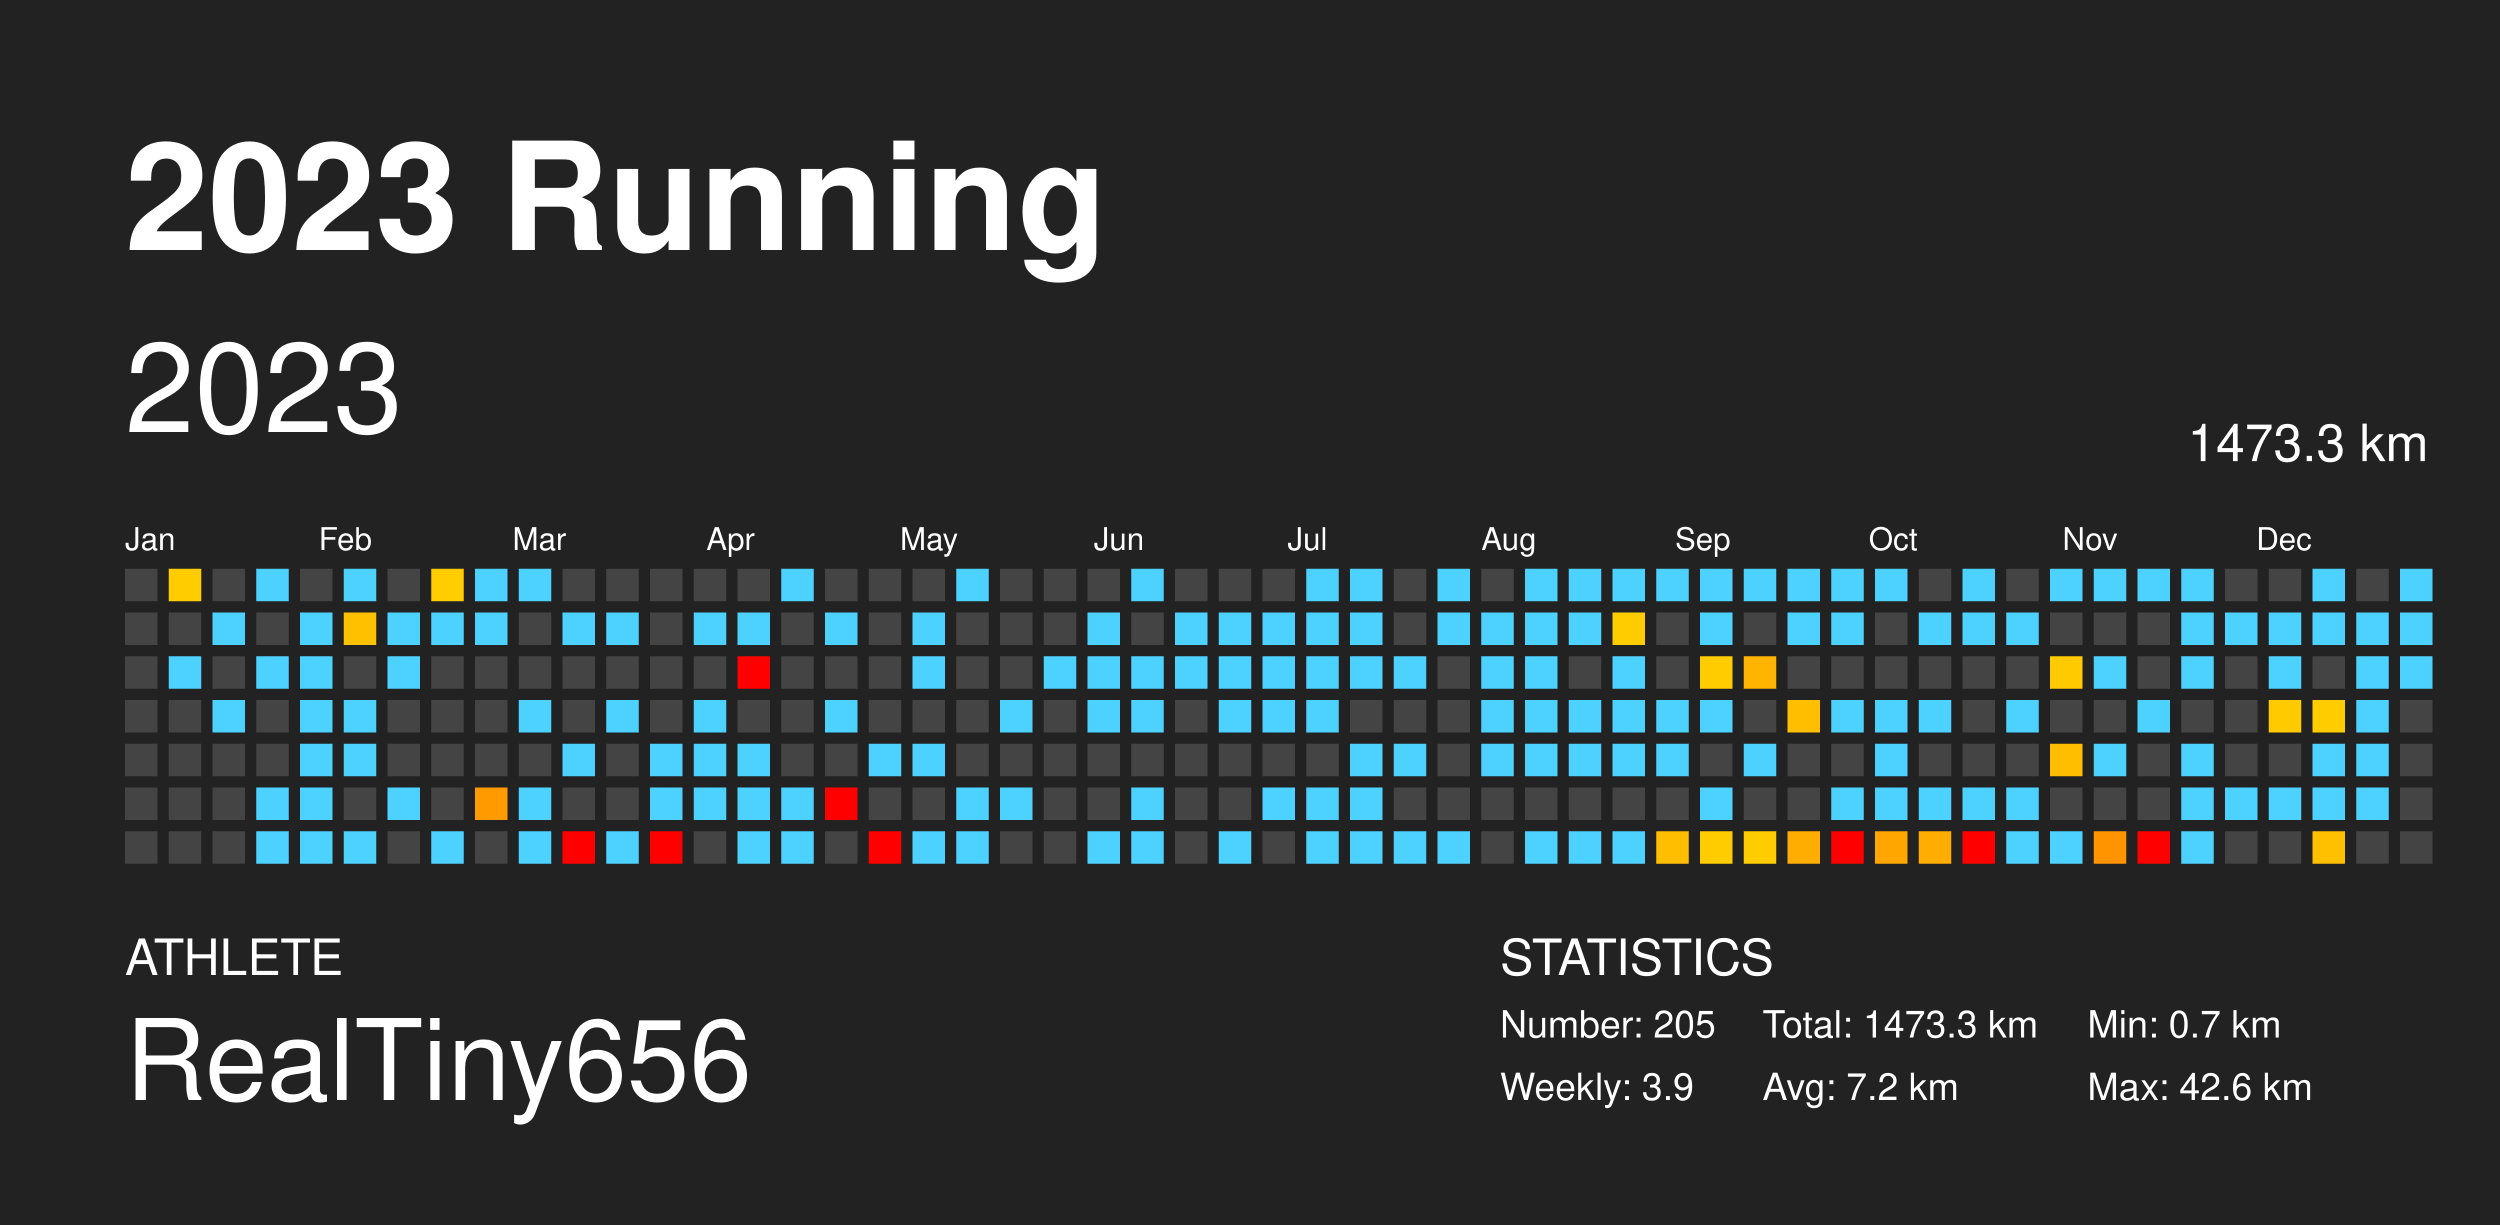
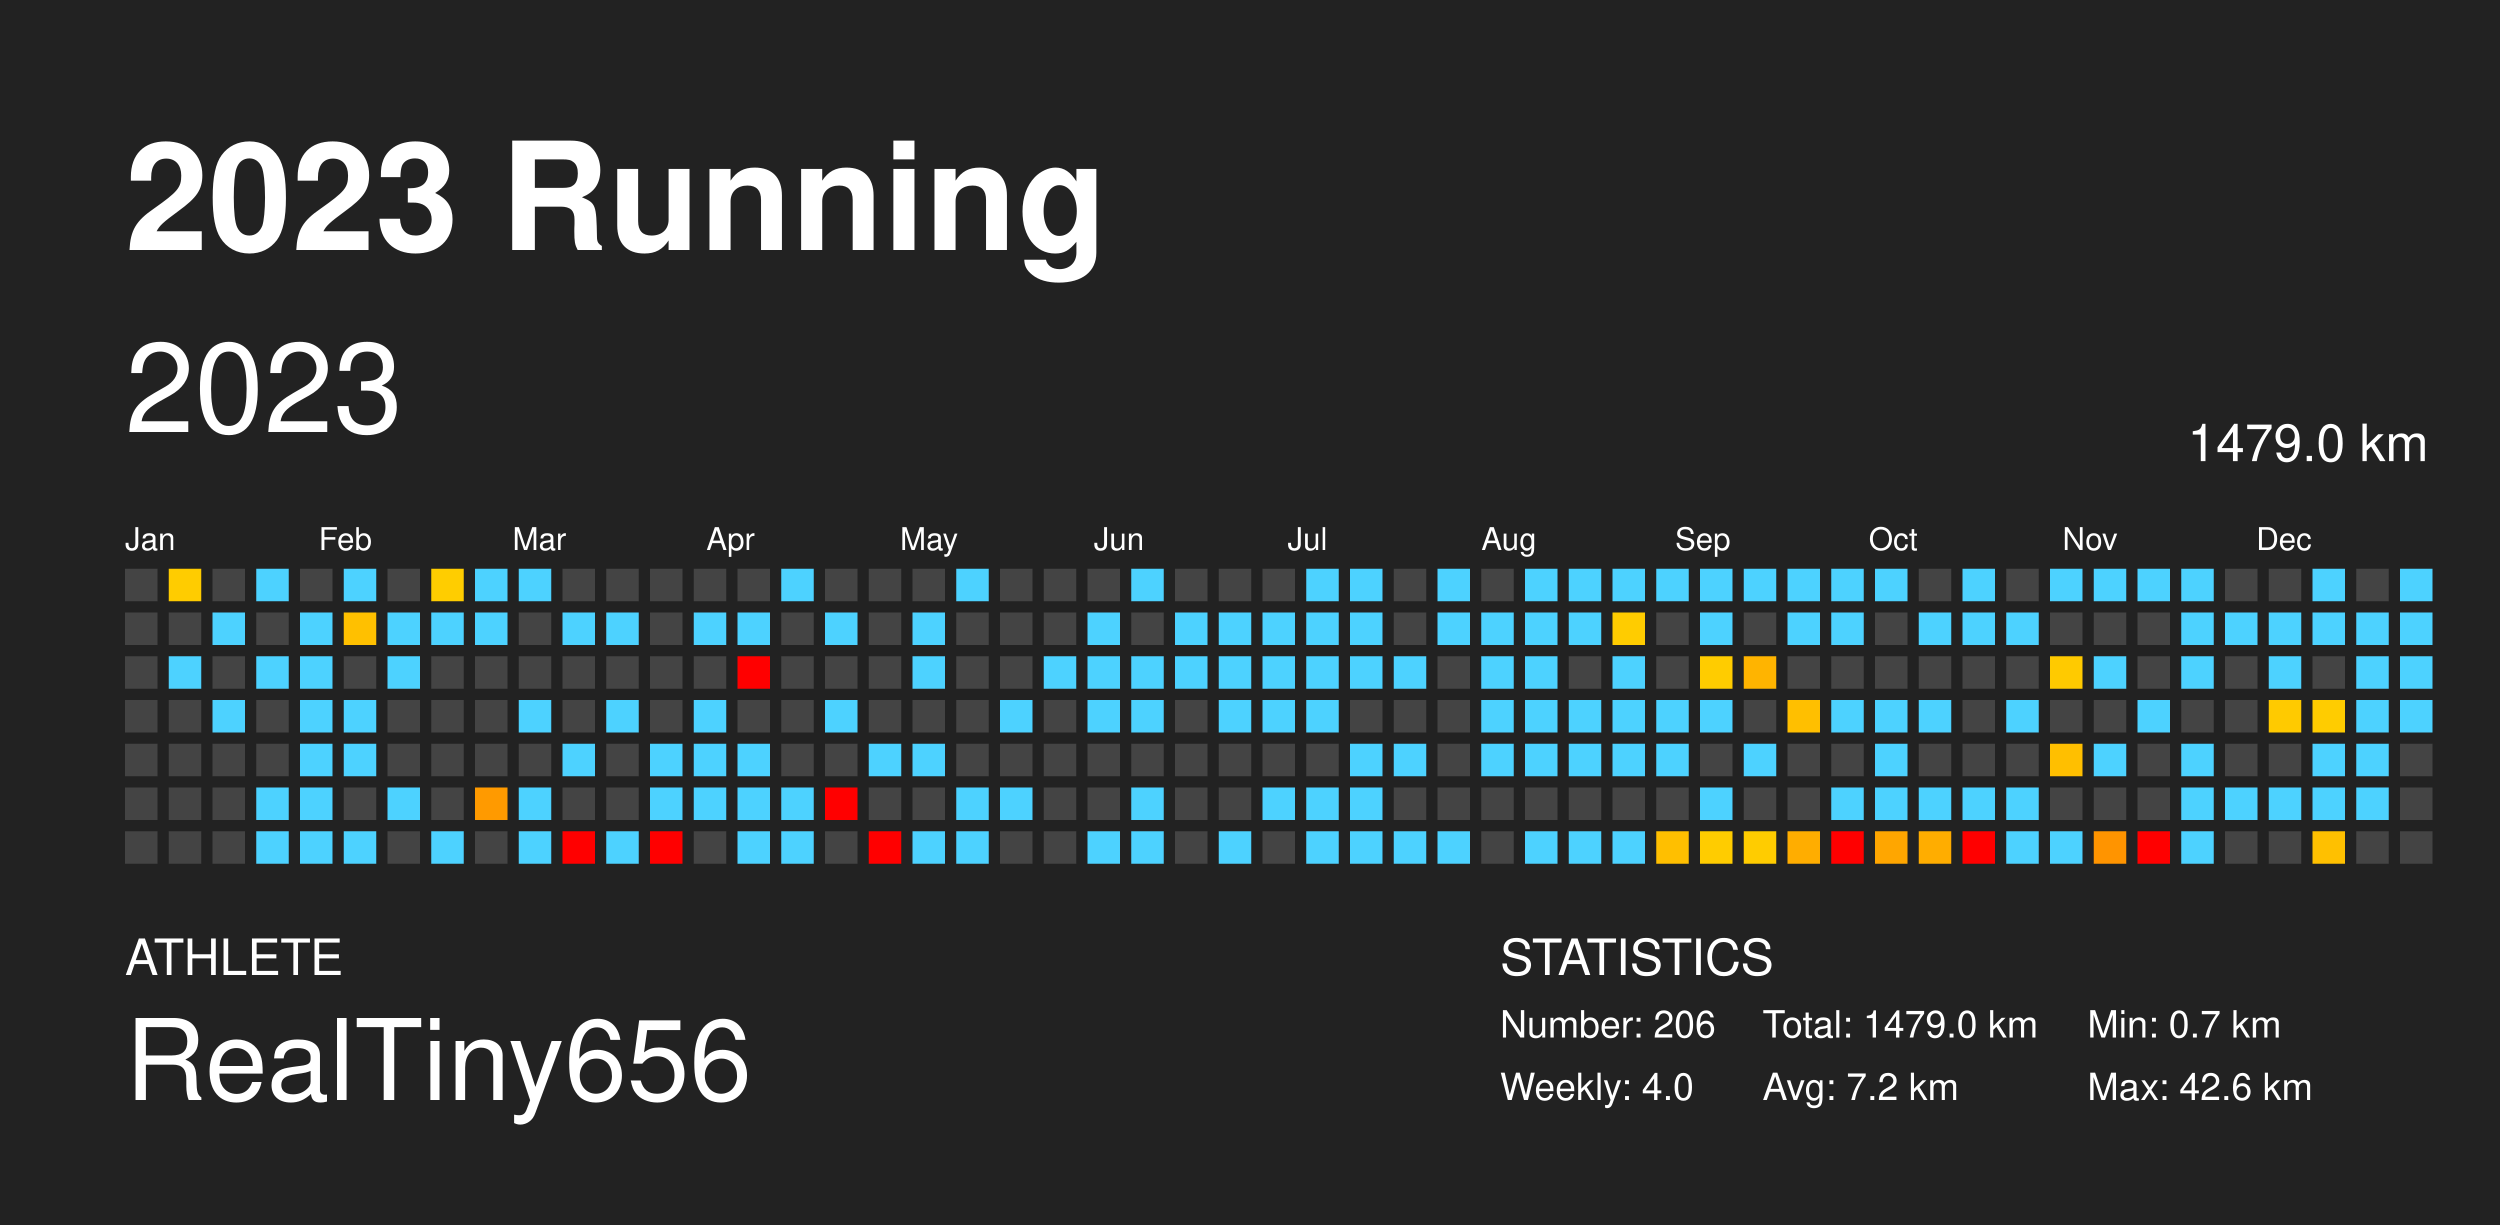
<svg xmlns="http://www.w3.org/2000/svg" baseProfile="full" height="98mm" version="1.1" viewBox="0,0,200,98" width="200mm">
  <defs />
  <rect fill="#222222" height="98" width="200" x="0" y="0" />
  <text fill="#FFFFFF" style="font-size:12px; font-family: system-ui, &quot;Helvetica Neue&quot;, Helvetica, Arial, &quot;PingFang SC&quot;, &quot;Hiragino Sans GB&quot;, &quot;Heiti SC&quot;, &quot;Microsoft YaHei&quot;, &quot;WenQuanYi Micro Hei&quot;, sans-serif;; font-weight:bold;" x="10" y="20">2023 Running</text>
  <text fill="#FFFFFF" style="font-size:4px; font-family: system-ui, &quot;Helvetica Neue&quot;, Helvetica, Arial, &quot;PingFang SC&quot;, &quot;Hiragino Sans GB&quot;, &quot;Heiti SC&quot;, &quot;Microsoft YaHei&quot;, &quot;WenQuanYi Micro Hei&quot;, sans-serif;" x="10" y="78">ATHLETE</text>
  <text fill="#FFFFFF" style="font-size:9px; font-family: system-ui, &quot;Helvetica Neue&quot;, Helvetica, Arial, &quot;PingFang SC&quot;, &quot;Hiragino Sans GB&quot;, &quot;Heiti SC&quot;, &quot;Microsoft YaHei&quot;, &quot;WenQuanYi Micro Hei&quot;, sans-serif;" x="10" y="88">RealTiny656</text>
  <text fill="#FFFFFF" style="font-size:4px; font-family: system-ui, &quot;Helvetica Neue&quot;, Helvetica, Arial, &quot;PingFang SC&quot;, &quot;Hiragino Sans GB&quot;, &quot;Heiti SC&quot;, &quot;Microsoft YaHei&quot;, &quot;WenQuanYi Micro Hei&quot;, sans-serif;" x="120" y="78">STATISTICS</text>
-   <text fill="#FFFFFF" style="font-size:3px; font-family: system-ui, &quot;Helvetica Neue&quot;, Helvetica, Arial, &quot;PingFang SC&quot;, &quot;Hiragino Sans GB&quot;, &quot;Heiti SC&quot;, &quot;Microsoft YaHei&quot;, &quot;WenQuanYi Micro Hei&quot;, sans-serif;" x="120" y="83">Number: 205</text>
-   <text fill="#FFFFFF" style="font-size:3px; font-family: system-ui, &quot;Helvetica Neue&quot;, Helvetica, Arial, &quot;PingFang SC&quot;, &quot;Hiragino Sans GB&quot;, &quot;Heiti SC&quot;, &quot;Microsoft YaHei&quot;, &quot;WenQuanYi Micro Hei&quot;, sans-serif;" x="120" y="88">Weekly: 3.9</text>
-   <text fill="#FFFFFF" style="font-size:3px; font-family: system-ui, &quot;Helvetica Neue&quot;, Helvetica, Arial, &quot;PingFang SC&quot;, &quot;Hiragino Sans GB&quot;, &quot;Heiti SC&quot;, &quot;Microsoft YaHei&quot;, &quot;WenQuanYi Micro Hei&quot;, sans-serif;" x="141" y="83">Total: 1473.3 km</text>
+   <text fill="#FFFFFF" style="font-size:3px; font-family: system-ui, &quot;Helvetica Neue&quot;, Helvetica, Arial, &quot;PingFang SC&quot;, &quot;Hiragino Sans GB&quot;, &quot;Heiti SC&quot;, &quot;Microsoft YaHei&quot;, &quot;WenQuanYi Micro Hei&quot;, sans-serif;" x="120" y="83">Number: 206</text>
+   <text fill="#FFFFFF" style="font-size:3px; font-family: system-ui, &quot;Helvetica Neue&quot;, Helvetica, Arial, &quot;PingFang SC&quot;, &quot;Hiragino Sans GB&quot;, &quot;Heiti SC&quot;, &quot;Microsoft YaHei&quot;, &quot;WenQuanYi Micro Hei&quot;, sans-serif;" x="120" y="88">Weekly: 4.0</text>
+   <text fill="#FFFFFF" style="font-size:3px; font-family: system-ui, &quot;Helvetica Neue&quot;, Helvetica, Arial, &quot;PingFang SC&quot;, &quot;Hiragino Sans GB&quot;, &quot;Heiti SC&quot;, &quot;Microsoft YaHei&quot;, &quot;WenQuanYi Micro Hei&quot;, sans-serif;" x="141" y="83">Total: 1479.0 km</text>
  <text fill="#FFFFFF" style="font-size:3px; font-family: system-ui, &quot;Helvetica Neue&quot;, Helvetica, Arial, &quot;PingFang SC&quot;, &quot;Hiragino Sans GB&quot;, &quot;Heiti SC&quot;, &quot;Microsoft YaHei&quot;, &quot;WenQuanYi Micro Hei&quot;, sans-serif;" x="141" y="88">Avg: 7.2 km</text>
  <text fill="#FFFFFF" style="font-size:3px; font-family: system-ui, &quot;Helvetica Neue&quot;, Helvetica, Arial, &quot;PingFang SC&quot;, &quot;Hiragino Sans GB&quot;, &quot;Heiti SC&quot;, &quot;Microsoft YaHei&quot;, &quot;WenQuanYi Micro Hei&quot;, sans-serif;" x="167" y="83">Min: 0.7 km</text>
  <text fill="#FFFFFF" style="font-size:3px; font-family: system-ui, &quot;Helvetica Neue&quot;, Helvetica, Arial, &quot;PingFang SC&quot;, &quot;Hiragino Sans GB&quot;, &quot;Heiti SC&quot;, &quot;Microsoft YaHei&quot;, &quot;WenQuanYi Micro Hei&quot;, sans-serif;" x="167" y="88">Max: 42.6 km</text>
  <text dominant-baseline="hanging" fill="#FFFFFF" style="font-size:10.0px; font-family: system-ui, &quot;Helvetica Neue&quot;, Helvetica, Arial, &quot;PingFang SC&quot;, &quot;Hiragino Sans GB&quot;, &quot;Heiti SC&quot;, &quot;Microsoft YaHei&quot;, &quot;WenQuanYi Micro Hei&quot;, sans-serif;;" x="10" y="30">2023</text>
-   <text dominant-baseline="hanging" fill="#FFFFFF" style="font-size:4.125px; font-family: system-ui, &quot;Helvetica Neue&quot;, Helvetica, Arial, &quot;PingFang SC&quot;, &quot;Hiragino Sans GB&quot;, &quot;Heiti SC&quot;, &quot;Microsoft YaHei&quot;, &quot;WenQuanYi Micro Hei&quot;, sans-serif;;" x="175" y="35">1473.3 km</text>
+   <text dominant-baseline="hanging" fill="#FFFFFF" style="font-size:4.125px; font-family: system-ui, &quot;Helvetica Neue&quot;, Helvetica, Arial, &quot;PingFang SC&quot;, &quot;Hiragino Sans GB&quot;, &quot;Heiti SC&quot;, &quot;Microsoft YaHei&quot;, &quot;WenQuanYi Micro Hei&quot;, sans-serif;;" x="175" y="35">1479.0 km</text>
  <text fill="#FFFFFF" style="font-size:2.5px; font-family: system-ui, &quot;Helvetica Neue&quot;, Helvetica, Arial, &quot;PingFang SC&quot;, &quot;Hiragino Sans GB&quot;, &quot;Heiti SC&quot;, &quot;Microsoft YaHei&quot;, &quot;WenQuanYi Micro Hei&quot;, sans-serif;" x="10.0" y="44">Jan</text>
  <text fill="#FFFFFF" style="font-size:2.5px; font-family: system-ui, &quot;Helvetica Neue&quot;, Helvetica, Arial, &quot;PingFang SC&quot;, &quot;Hiragino Sans GB&quot;, &quot;Heiti SC&quot;, &quot;Microsoft YaHei&quot;, &quot;WenQuanYi Micro Hei&quot;, sans-serif;" x="25.5" y="44">Feb</text>
  <text fill="#FFFFFF" style="font-size:2.5px; font-family: system-ui, &quot;Helvetica Neue&quot;, Helvetica, Arial, &quot;PingFang SC&quot;, &quot;Hiragino Sans GB&quot;, &quot;Heiti SC&quot;, &quot;Microsoft YaHei&quot;, &quot;WenQuanYi Micro Hei&quot;, sans-serif;" x="41.0" y="44">Mar</text>
  <text fill="#FFFFFF" style="font-size:2.5px; font-family: system-ui, &quot;Helvetica Neue&quot;, Helvetica, Arial, &quot;PingFang SC&quot;, &quot;Hiragino Sans GB&quot;, &quot;Heiti SC&quot;, &quot;Microsoft YaHei&quot;, &quot;WenQuanYi Micro Hei&quot;, sans-serif;" x="56.5" y="44">Apr</text>
  <text fill="#FFFFFF" style="font-size:2.5px; font-family: system-ui, &quot;Helvetica Neue&quot;, Helvetica, Arial, &quot;PingFang SC&quot;, &quot;Hiragino Sans GB&quot;, &quot;Heiti SC&quot;, &quot;Microsoft YaHei&quot;, &quot;WenQuanYi Micro Hei&quot;, sans-serif;" x="72.0" y="44">May</text>
  <text fill="#FFFFFF" style="font-size:2.5px; font-family: system-ui, &quot;Helvetica Neue&quot;, Helvetica, Arial, &quot;PingFang SC&quot;, &quot;Hiragino Sans GB&quot;, &quot;Heiti SC&quot;, &quot;Microsoft YaHei&quot;, &quot;WenQuanYi Micro Hei&quot;, sans-serif;" x="87.5" y="44">Jun</text>
  <text fill="#FFFFFF" style="font-size:2.5px; font-family: system-ui, &quot;Helvetica Neue&quot;, Helvetica, Arial, &quot;PingFang SC&quot;, &quot;Hiragino Sans GB&quot;, &quot;Heiti SC&quot;, &quot;Microsoft YaHei&quot;, &quot;WenQuanYi Micro Hei&quot;, sans-serif;" x="103.0" y="44">Jul</text>
  <text fill="#FFFFFF" style="font-size:2.5px; font-family: system-ui, &quot;Helvetica Neue&quot;, Helvetica, Arial, &quot;PingFang SC&quot;, &quot;Hiragino Sans GB&quot;, &quot;Heiti SC&quot;, &quot;Microsoft YaHei&quot;, &quot;WenQuanYi Micro Hei&quot;, sans-serif;" x="118.5" y="44">Aug</text>
  <text fill="#FFFFFF" style="font-size:2.5px; font-family: system-ui, &quot;Helvetica Neue&quot;, Helvetica, Arial, &quot;PingFang SC&quot;, &quot;Hiragino Sans GB&quot;, &quot;Heiti SC&quot;, &quot;Microsoft YaHei&quot;, &quot;WenQuanYi Micro Hei&quot;, sans-serif;" x="134.0" y="44">Sep</text>
  <text fill="#FFFFFF" style="font-size:2.5px; font-family: system-ui, &quot;Helvetica Neue&quot;, Helvetica, Arial, &quot;PingFang SC&quot;, &quot;Hiragino Sans GB&quot;, &quot;Heiti SC&quot;, &quot;Microsoft YaHei&quot;, &quot;WenQuanYi Micro Hei&quot;, sans-serif;" x="149.5" y="44">Oct</text>
  <text fill="#FFFFFF" style="font-size:2.5px; font-family: system-ui, &quot;Helvetica Neue&quot;, Helvetica, Arial, &quot;PingFang SC&quot;, &quot;Hiragino Sans GB&quot;, &quot;Heiti SC&quot;, &quot;Microsoft YaHei&quot;, &quot;WenQuanYi Micro Hei&quot;, sans-serif;" x="165.0" y="44">Nov</text>
  <text fill="#FFFFFF" style="font-size:2.5px; font-family: system-ui, &quot;Helvetica Neue&quot;, Helvetica, Arial, &quot;PingFang SC&quot;, &quot;Hiragino Sans GB&quot;, &quot;Heiti SC&quot;, &quot;Microsoft YaHei&quot;, &quot;WenQuanYi Micro Hei&quot;, sans-serif;" x="180.5" y="44">Dec</text>
  <rect fill="#444444" height="2.6" width="2.6" x="10.0" y="45.5" />
  <rect fill="#444444" height="2.6" width="2.6" x="10.0" y="49.0" />
  <rect fill="#444444" height="2.6" width="2.6" x="10.0" y="52.5" />
  <rect fill="#444444" height="2.6" width="2.6" x="10.0" y="56.0" />
  <rect fill="#444444" height="2.6" width="2.6" x="10.0" y="59.5" />
  <rect fill="#444444" height="2.6" width="2.6" x="10.0" y="63.0" />
  <rect fill="#444444" height="2.6" width="2.6" x="10.0" y="66.5" />
  <rect fill="#ffcc00" height="2.6" width="2.6" x="13.5" y="45.5" />
  <rect fill="#444444" height="2.6" width="2.6" x="13.5" y="49.0" />
  <rect fill="#4dd2ff" height="2.6" width="2.6" x="13.5" y="52.5" />
  <rect fill="#444444" height="2.6" width="2.6" x="13.5" y="56.0" />
  <rect fill="#444444" height="2.6" width="2.6" x="13.5" y="59.5" />
  <rect fill="#444444" height="2.6" width="2.6" x="13.5" y="63.0" />
  <rect fill="#444444" height="2.6" width="2.6" x="13.5" y="66.5" />
  <rect fill="#444444" height="2.6" width="2.6" x="17.0" y="45.5" />
  <rect fill="#4dd2ff" height="2.6" width="2.6" x="17.0" y="49.0" />
  <rect fill="#444444" height="2.6" width="2.6" x="17.0" y="52.5" />
  <rect fill="#4dd2ff" height="2.6" width="2.6" x="17.0" y="56.0" />
  <rect fill="#444444" height="2.6" width="2.6" x="17.0" y="59.5" />
  <rect fill="#444444" height="2.6" width="2.6" x="17.0" y="63.0" />
  <rect fill="#444444" height="2.6" width="2.6" x="17.0" y="66.5" />
  <rect fill="#4dd2ff" height="2.6" width="2.6" x="20.5" y="45.5" />
  <rect fill="#444444" height="2.6" width="2.6" x="20.5" y="49.0" />
  <rect fill="#4dd2ff" height="2.6" width="2.6" x="20.5" y="52.5" />
  <rect fill="#444444" height="2.6" width="2.6" x="20.5" y="56.0" />
  <rect fill="#444444" height="2.6" width="2.6" x="20.5" y="59.5" />
  <rect fill="#4dd2ff" height="2.6" width="2.6" x="20.5" y="63.0" />
  <rect fill="#4dd2ff" height="2.6" width="2.6" x="20.5" y="66.5" />
  <rect fill="#444444" height="2.6" width="2.6" x="24.0" y="45.5" />
  <rect fill="#4dd2ff" height="2.6" width="2.6" x="24.0" y="49.0" />
  <rect fill="#4dd2ff" height="2.6" width="2.6" x="24.0" y="52.5" />
  <rect fill="#4dd2ff" height="2.6" width="2.6" x="24.0" y="56.0" />
  <rect fill="#4dd2ff" height="2.6" width="2.6" x="24.0" y="59.5" />
  <rect fill="#4dd2ff" height="2.6" width="2.6" x="24.0" y="63.0" />
  <rect fill="#4dd2ff" height="2.6" width="2.6" x="24.0" y="66.5" />
  <rect fill="#4dd2ff" height="2.6" width="2.6" x="27.5" y="45.5" />
  <rect fill="#ffc000" height="2.6" width="2.6" x="27.5" y="49.0" />
  <rect fill="#444444" height="2.6" width="2.6" x="27.5" y="52.5" />
  <rect fill="#4dd2ff" height="2.6" width="2.6" x="27.5" y="56.0" />
  <rect fill="#4dd2ff" height="2.6" width="2.6" x="27.5" y="59.5" />
  <rect fill="#444444" height="2.6" width="2.6" x="27.5" y="63.0" />
  <rect fill="#4dd2ff" height="2.6" width="2.6" x="27.5" y="66.5" />
  <rect fill="#444444" height="2.6" width="2.6" x="31.0" y="45.5" />
  <rect fill="#4dd2ff" height="2.6" width="2.6" x="31.0" y="49.0" />
  <rect fill="#4dd2ff" height="2.6" width="2.6" x="31.0" y="52.5" />
  <rect fill="#444444" height="2.6" width="2.6" x="31.0" y="56.0" />
  <rect fill="#444444" height="2.6" width="2.6" x="31.0" y="59.5" />
  <rect fill="#4dd2ff" height="2.6" width="2.6" x="31.0" y="63.0" />
  <rect fill="#444444" height="2.6" width="2.6" x="31.0" y="66.5" />
  <rect fill="#ffcd00" height="2.6" width="2.6" x="34.5" y="45.5" />
  <rect fill="#4dd2ff" height="2.6" width="2.6" x="34.5" y="49.0" />
  <rect fill="#444444" height="2.6" width="2.6" x="34.5" y="52.5" />
  <rect fill="#444444" height="2.6" width="2.6" x="34.5" y="56.0" />
  <rect fill="#444444" height="2.6" width="2.6" x="34.5" y="59.5" />
  <rect fill="#444444" height="2.6" width="2.6" x="34.5" y="63.0" />
  <rect fill="#4dd2ff" height="2.6" width="2.6" x="34.5" y="66.5" />
  <rect fill="#4dd2ff" height="2.6" width="2.6" x="38.0" y="45.5" />
  <rect fill="#4dd2ff" height="2.6" width="2.6" x="38.0" y="49.0" />
  <rect fill="#444444" height="2.6" width="2.6" x="38.0" y="52.5" />
  <rect fill="#444444" height="2.6" width="2.6" x="38.0" y="56.0" />
  <rect fill="#444444" height="2.6" width="2.6" x="38.0" y="59.5" />
  <rect fill="#ff9a00" height="2.6" width="2.6" x="38.0" y="63.0" />
  <rect fill="#444444" height="2.6" width="2.6" x="38.0" y="66.5" />
  <rect fill="#4dd2ff" height="2.6" width="2.6" x="41.5" y="45.5" />
  <rect fill="#444444" height="2.6" width="2.6" x="41.5" y="49.0" />
  <rect fill="#444444" height="2.6" width="2.6" x="41.5" y="52.5" />
  <rect fill="#4dd2ff" height="2.6" width="2.6" x="41.5" y="56.0" />
  <rect fill="#444444" height="2.6" width="2.6" x="41.5" y="59.5" />
  <rect fill="#4dd2ff" height="2.6" width="2.6" x="41.5" y="63.0" />
  <rect fill="#4dd2ff" height="2.6" width="2.6" x="41.5" y="66.5" />
  <rect fill="#444444" height="2.6" width="2.6" x="45.0" y="45.5" />
  <rect fill="#4dd2ff" height="2.6" width="2.6" x="45.0" y="49.0" />
  <rect fill="#444444" height="2.6" width="2.6" x="45.0" y="52.5" />
  <rect fill="#444444" height="2.6" width="2.6" x="45.0" y="56.0" />
  <rect fill="#4dd2ff" height="2.6" width="2.6" x="45.0" y="59.5" />
  <rect fill="#444444" height="2.6" width="2.6" x="45.0" y="63.0" />
  <rect fill="red" height="2.6" width="2.6" x="45.0" y="66.5" />
  <rect fill="#444444" height="2.6" width="2.6" x="48.5" y="45.5" />
  <rect fill="#4dd2ff" height="2.6" width="2.6" x="48.5" y="49.0" />
  <rect fill="#444444" height="2.6" width="2.6" x="48.5" y="52.5" />
  <rect fill="#4dd2ff" height="2.6" width="2.6" x="48.5" y="56.0" />
  <rect fill="#444444" height="2.6" width="2.6" x="48.5" y="59.5" />
  <rect fill="#444444" height="2.6" width="2.6" x="48.5" y="63.0" />
  <rect fill="#4dd2ff" height="2.6" width="2.6" x="48.5" y="66.5" />
  <rect fill="#444444" height="2.6" width="2.6" x="52.0" y="45.5" />
  <rect fill="#444444" height="2.6" width="2.6" x="52.0" y="49.0" />
  <rect fill="#444444" height="2.6" width="2.6" x="52.0" y="52.5" />
  <rect fill="#444444" height="2.6" width="2.6" x="52.0" y="56.0" />
  <rect fill="#4dd2ff" height="2.6" width="2.6" x="52.0" y="59.5" />
  <rect fill="#4dd2ff" height="2.6" width="2.6" x="52.0" y="63.0" />
  <rect fill="red" height="2.6" width="2.6" x="52.0" y="66.5" />
  <rect fill="#444444" height="2.6" width="2.6" x="55.5" y="45.5" />
  <rect fill="#4dd2ff" height="2.6" width="2.6" x="55.5" y="49.0" />
  <rect fill="#444444" height="2.6" width="2.6" x="55.5" y="52.5" />
  <rect fill="#4dd2ff" height="2.6" width="2.6" x="55.5" y="56.0" />
  <rect fill="#4dd2ff" height="2.6" width="2.6" x="55.5" y="59.5" />
  <rect fill="#4dd2ff" height="2.6" width="2.6" x="55.5" y="63.0" />
  <rect fill="#444444" height="2.6" width="2.6" x="55.5" y="66.5" />
  <rect fill="#444444" height="2.6" width="2.6" x="59.0" y="45.5" />
  <rect fill="#4dd2ff" height="2.6" width="2.6" x="59.0" y="49.0" />
  <rect fill="red" height="2.6" width="2.6" x="59.0" y="52.5" />
  <rect fill="#444444" height="2.6" width="2.6" x="59.0" y="56.0" />
  <rect fill="#4dd2ff" height="2.6" width="2.6" x="59.0" y="59.5" />
  <rect fill="#4dd2ff" height="2.6" width="2.6" x="59.0" y="63.0" />
  <rect fill="#4dd2ff" height="2.6" width="2.6" x="59.0" y="66.5" />
  <rect fill="#4dd2ff" height="2.6" width="2.6" x="62.5" y="45.5" />
  <rect fill="#444444" height="2.6" width="2.6" x="62.5" y="49.0" />
  <rect fill="#444444" height="2.6" width="2.6" x="62.5" y="52.5" />
  <rect fill="#444444" height="2.6" width="2.6" x="62.5" y="56.0" />
  <rect fill="#444444" height="2.6" width="2.6" x="62.5" y="59.5" />
  <rect fill="#4dd2ff" height="2.6" width="2.6" x="62.5" y="63.0" />
  <rect fill="#4dd2ff" height="2.6" width="2.6" x="62.5" y="66.5" />
  <rect fill="#444444" height="2.6" width="2.6" x="66.0" y="45.5" />
  <rect fill="#4dd2ff" height="2.6" width="2.6" x="66.0" y="49.0" />
  <rect fill="#444444" height="2.6" width="2.6" x="66.0" y="52.5" />
  <rect fill="#4dd2ff" height="2.6" width="2.6" x="66.0" y="56.0" />
  <rect fill="#444444" height="2.6" width="2.6" x="66.0" y="59.5" />
  <rect fill="red" height="2.6" width="2.6" x="66.0" y="63.0" />
  <rect fill="#444444" height="2.6" width="2.6" x="66.0" y="66.5" />
  <rect fill="#444444" height="2.6" width="2.6" x="69.5" y="45.5" />
  <rect fill="#444444" height="2.6" width="2.6" x="69.5" y="49.0" />
  <rect fill="#444444" height="2.6" width="2.6" x="69.5" y="52.5" />
  <rect fill="#444444" height="2.6" width="2.6" x="69.5" y="56.0" />
  <rect fill="#4dd2ff" height="2.6" width="2.6" x="69.5" y="59.5" />
  <rect fill="#444444" height="2.6" width="2.6" x="69.5" y="63.0" />
  <rect fill="red" height="2.6" width="2.6" x="69.5" y="66.5" />
  <rect fill="#444444" height="2.6" width="2.6" x="73.0" y="45.5" />
  <rect fill="#4dd2ff" height="2.6" width="2.6" x="73.0" y="49.0" />
  <rect fill="#4dd2ff" height="2.6" width="2.6" x="73.0" y="52.5" />
  <rect fill="#444444" height="2.6" width="2.6" x="73.0" y="56.0" />
  <rect fill="#4dd2ff" height="2.6" width="2.6" x="73.0" y="59.5" />
  <rect fill="#444444" height="2.6" width="2.6" x="73.0" y="63.0" />
  <rect fill="#4dd2ff" height="2.6" width="2.6" x="73.0" y="66.5" />
  <rect fill="#4dd2ff" height="2.6" width="2.6" x="76.5" y="45.5" />
  <rect fill="#444444" height="2.6" width="2.6" x="76.5" y="49.0" />
  <rect fill="#444444" height="2.6" width="2.6" x="76.5" y="52.5" />
  <rect fill="#444444" height="2.6" width="2.6" x="76.5" y="56.0" />
  <rect fill="#444444" height="2.6" width="2.6" x="76.5" y="59.5" />
  <rect fill="#4dd2ff" height="2.6" width="2.6" x="76.5" y="63.0" />
  <rect fill="#4dd2ff" height="2.6" width="2.6" x="76.5" y="66.5" />
  <rect fill="#444444" height="2.6" width="2.6" x="80.0" y="45.5" />
  <rect fill="#444444" height="2.6" width="2.6" x="80.0" y="49.0" />
  <rect fill="#444444" height="2.6" width="2.6" x="80.0" y="52.5" />
  <rect fill="#4dd2ff" height="2.6" width="2.6" x="80.0" y="56.0" />
  <rect fill="#444444" height="2.6" width="2.6" x="80.0" y="59.5" />
  <rect fill="#4dd2ff" height="2.6" width="2.6" x="80.0" y="63.0" />
  <rect fill="#444444" height="2.6" width="2.6" x="80.0" y="66.5" />
  <rect fill="#444444" height="2.6" width="2.6" x="83.5" y="45.5" />
  <rect fill="#444444" height="2.6" width="2.6" x="83.5" y="49.0" />
  <rect fill="#4dd2ff" height="2.6" width="2.6" x="83.5" y="52.5" />
  <rect fill="#444444" height="2.6" width="2.6" x="83.5" y="56.0" />
  <rect fill="#444444" height="2.6" width="2.6" x="83.5" y="59.5" />
  <rect fill="#444444" height="2.6" width="2.6" x="83.5" y="63.0" />
  <rect fill="#444444" height="2.6" width="2.6" x="83.5" y="66.5" />
  <rect fill="#444444" height="2.6" width="2.6" x="87.0" y="45.5" />
  <rect fill="#4dd2ff" height="2.6" width="2.6" x="87.0" y="49.0" />
  <rect fill="#4dd2ff" height="2.6" width="2.6" x="87.0" y="52.5" />
  <rect fill="#4dd2ff" height="2.6" width="2.6" x="87.0" y="56.0" />
  <rect fill="#444444" height="2.6" width="2.6" x="87.0" y="59.5" />
  <rect fill="#444444" height="2.6" width="2.6" x="87.0" y="63.0" />
  <rect fill="#4dd2ff" height="2.6" width="2.6" x="87.0" y="66.5" />
  <rect fill="#4dd2ff" height="2.6" width="2.6" x="90.5" y="45.5" />
  <rect fill="#444444" height="2.6" width="2.6" x="90.5" y="49.0" />
  <rect fill="#4dd2ff" height="2.6" width="2.6" x="90.5" y="52.5" />
  <rect fill="#4dd2ff" height="2.6" width="2.6" x="90.5" y="56.0" />
  <rect fill="#444444" height="2.6" width="2.6" x="90.5" y="59.5" />
  <rect fill="#4dd2ff" height="2.6" width="2.6" x="90.5" y="63.0" />
  <rect fill="#4dd2ff" height="2.6" width="2.6" x="90.5" y="66.5" />
  <rect fill="#444444" height="2.6" width="2.6" x="94.0" y="45.5" />
  <rect fill="#4dd2ff" height="2.6" width="2.6" x="94.0" y="49.0" />
  <rect fill="#4dd2ff" height="2.6" width="2.6" x="94.0" y="52.5" />
  <rect fill="#444444" height="2.6" width="2.6" x="94.0" y="56.0" />
  <rect fill="#444444" height="2.6" width="2.6" x="94.0" y="59.5" />
  <rect fill="#444444" height="2.6" width="2.6" x="94.0" y="63.0" />
  <rect fill="#444444" height="2.6" width="2.6" x="94.0" y="66.5" />
  <rect fill="#444444" height="2.6" width="2.6" x="97.5" y="45.5" />
  <rect fill="#4dd2ff" height="2.6" width="2.6" x="97.5" y="49.0" />
  <rect fill="#4dd2ff" height="2.6" width="2.6" x="97.5" y="52.5" />
  <rect fill="#4dd2ff" height="2.6" width="2.6" x="97.5" y="56.0" />
  <rect fill="#444444" height="2.6" width="2.6" x="97.5" y="59.5" />
  <rect fill="#444444" height="2.6" width="2.6" x="97.5" y="63.0" />
  <rect fill="#4dd2ff" height="2.6" width="2.6" x="97.5" y="66.5" />
  <rect fill="#444444" height="2.6" width="2.6" x="101.0" y="45.5" />
  <rect fill="#4dd2ff" height="2.6" width="2.6" x="101.0" y="49.0" />
  <rect fill="#4dd2ff" height="2.6" width="2.6" x="101.0" y="52.5" />
  <rect fill="#4dd2ff" height="2.6" width="2.6" x="101.0" y="56.0" />
  <rect fill="#444444" height="2.6" width="2.6" x="101.0" y="59.5" />
  <rect fill="#4dd2ff" height="2.6" width="2.6" x="101.0" y="63.0" />
  <rect fill="#444444" height="2.6" width="2.6" x="101.0" y="66.5" />
  <rect fill="#4dd2ff" height="2.6" width="2.6" x="104.5" y="45.5" />
  <rect fill="#4dd2ff" height="2.6" width="2.6" x="104.5" y="49.0" />
  <rect fill="#4dd2ff" height="2.6" width="2.6" x="104.5" y="52.5" />
  <rect fill="#4dd2ff" height="2.6" width="2.6" x="104.5" y="56.0" />
  <rect fill="#444444" height="2.6" width="2.6" x="104.5" y="59.5" />
  <rect fill="#4dd2ff" height="2.6" width="2.6" x="104.5" y="63.0" />
  <rect fill="#4dd2ff" height="2.6" width="2.6" x="104.5" y="66.5" />
  <rect fill="#4dd2ff" height="2.6" width="2.6" x="108.0" y="45.5" />
  <rect fill="#4dd2ff" height="2.6" width="2.6" x="108.0" y="49.0" />
  <rect fill="#4dd2ff" height="2.6" width="2.6" x="108.0" y="52.5" />
  <rect fill="#444444" height="2.6" width="2.6" x="108.0" y="56.0" />
  <rect fill="#4dd2ff" height="2.6" width="2.6" x="108.0" y="59.5" />
  <rect fill="#4dd2ff" height="2.6" width="2.6" x="108.0" y="63.0" />
  <rect fill="#4dd2ff" height="2.6" width="2.6" x="108.0" y="66.5" />
  <rect fill="#444444" height="2.6" width="2.6" x="111.5" y="45.5" />
  <rect fill="#444444" height="2.6" width="2.6" x="111.5" y="49.0" />
  <rect fill="#4dd2ff" height="2.6" width="2.6" x="111.5" y="52.5" />
  <rect fill="#444444" height="2.6" width="2.6" x="111.5" y="56.0" />
  <rect fill="#4dd2ff" height="2.6" width="2.6" x="111.5" y="59.5" />
  <rect fill="#444444" height="2.6" width="2.6" x="111.5" y="63.0" />
  <rect fill="#4dd2ff" height="2.6" width="2.6" x="111.5" y="66.5" />
  <rect fill="#4dd2ff" height="2.6" width="2.6" x="115.0" y="45.5" />
  <rect fill="#4dd2ff" height="2.6" width="2.6" x="115.0" y="49.0" />
  <rect fill="#444444" height="2.6" width="2.6" x="115.0" y="52.5" />
  <rect fill="#444444" height="2.6" width="2.6" x="115.0" y="56.0" />
  <rect fill="#444444" height="2.6" width="2.6" x="115.0" y="59.5" />
  <rect fill="#444444" height="2.6" width="2.6" x="115.0" y="63.0" />
  <rect fill="#4dd2ff" height="2.6" width="2.6" x="115.0" y="66.5" />
  <rect fill="#444444" height="2.6" width="2.6" x="118.5" y="45.5" />
  <rect fill="#4dd2ff" height="2.6" width="2.6" x="118.5" y="49.0" />
  <rect fill="#4dd2ff" height="2.6" width="2.6" x="118.5" y="52.5" />
  <rect fill="#4dd2ff" height="2.6" width="2.6" x="118.5" y="56.0" />
  <rect fill="#4dd2ff" height="2.6" width="2.6" x="118.5" y="59.5" />
  <rect fill="#444444" height="2.6" width="2.6" x="118.5" y="63.0" />
  <rect fill="#444444" height="2.6" width="2.6" x="118.5" y="66.5" />
  <rect fill="#4dd2ff" height="2.6" width="2.6" x="122.0" y="45.5" />
  <rect fill="#4dd2ff" height="2.6" width="2.6" x="122.0" y="49.0" />
  <rect fill="#4dd2ff" height="2.6" width="2.6" x="122.0" y="52.5" />
  <rect fill="#4dd2ff" height="2.6" width="2.6" x="122.0" y="56.0" />
  <rect fill="#4dd2ff" height="2.6" width="2.6" x="122.0" y="59.5" />
  <rect fill="#444444" height="2.6" width="2.6" x="122.0" y="63.0" />
  <rect fill="#4dd2ff" height="2.6" width="2.6" x="122.0" y="66.5" />
  <rect fill="#4dd2ff" height="2.6" width="2.6" x="125.5" y="45.5" />
  <rect fill="#4dd2ff" height="2.6" width="2.6" x="125.5" y="49.0" />
  <rect fill="#444444" height="2.6" width="2.6" x="125.5" y="52.5" />
  <rect fill="#4dd2ff" height="2.6" width="2.6" x="125.5" y="56.0" />
  <rect fill="#4dd2ff" height="2.6" width="2.6" x="125.5" y="59.5" />
  <rect fill="#444444" height="2.6" width="2.6" x="125.5" y="63.0" />
  <rect fill="#4dd2ff" height="2.6" width="2.6" x="125.5" y="66.5" />
  <rect fill="#4dd2ff" height="2.6" width="2.6" x="129.0" y="45.5" />
  <rect fill="#ffcc00" height="2.6" width="2.6" x="129.0" y="49.0" />
  <rect fill="#4dd2ff" height="2.6" width="2.6" x="129.0" y="52.5" />
  <rect fill="#4dd2ff" height="2.6" width="2.6" x="129.0" y="56.0" />
  <rect fill="#4dd2ff" height="2.6" width="2.6" x="129.0" y="59.5" />
  <rect fill="#444444" height="2.6" width="2.6" x="129.0" y="63.0" />
  <rect fill="#4dd2ff" height="2.6" width="2.6" x="129.0" y="66.5" />
  <rect fill="#4dd2ff" height="2.6" width="2.6" x="132.5" y="45.5" />
  <rect fill="#444444" height="2.6" width="2.6" x="132.5" y="49.0" />
  <rect fill="#444444" height="2.6" width="2.6" x="132.5" y="52.5" />
  <rect fill="#4dd2ff" height="2.6" width="2.6" x="132.5" y="56.0" />
  <rect fill="#4dd2ff" height="2.6" width="2.6" x="132.5" y="59.5" />
  <rect fill="#444444" height="2.6" width="2.6" x="132.5" y="63.0" />
  <rect fill="#ffbf00" height="2.6" width="2.6" x="132.5" y="66.5" />
  <rect fill="#4dd2ff" height="2.6" width="2.6" x="136.0" y="45.5" />
  <rect fill="#4dd2ff" height="2.6" width="2.6" x="136.0" y="49.0" />
  <rect fill="#ffcc00" height="2.6" width="2.6" x="136.0" y="52.5" />
  <rect fill="#4dd2ff" height="2.6" width="2.6" x="136.0" y="56.0" />
  <rect fill="#444444" height="2.6" width="2.6" x="136.0" y="59.5" />
  <rect fill="#4dd2ff" height="2.6" width="2.6" x="136.0" y="63.0" />
  <rect fill="#ffcc00" height="2.6" width="2.6" x="136.0" y="66.5" />
  <rect fill="#4dd2ff" height="2.6" width="2.6" x="139.5" y="45.5" />
  <rect fill="#444444" height="2.6" width="2.6" x="139.5" y="49.0" />
  <rect fill="#ffb400" height="2.6" width="2.6" x="139.5" y="52.5" />
  <rect fill="#444444" height="2.6" width="2.6" x="139.5" y="56.0" />
  <rect fill="#4dd2ff" height="2.6" width="2.6" x="139.5" y="59.5" />
  <rect fill="#444444" height="2.6" width="2.6" x="139.5" y="63.0" />
  <rect fill="#ffcc00" height="2.6" width="2.6" x="139.5" y="66.5" />
  <rect fill="#4dd2ff" height="2.6" width="2.6" x="143.0" y="45.5" />
  <rect fill="#4dd2ff" height="2.6" width="2.6" x="143.0" y="49.0" />
  <rect fill="#444444" height="2.6" width="2.6" x="143.0" y="52.5" />
  <rect fill="#ffbf00" height="2.6" width="2.6" x="143.0" y="56.0" />
  <rect fill="#444444" height="2.6" width="2.6" x="143.0" y="59.5" />
  <rect fill="#444444" height="2.6" width="2.6" x="143.0" y="63.0" />
  <rect fill="#ffad00" height="2.6" width="2.6" x="143.0" y="66.5" />
  <rect fill="#4dd2ff" height="2.6" width="2.6" x="146.5" y="45.5" />
  <rect fill="#4dd2ff" height="2.6" width="2.6" x="146.5" y="49.0" />
  <rect fill="#444444" height="2.6" width="2.6" x="146.5" y="52.5" />
  <rect fill="#4dd2ff" height="2.6" width="2.6" x="146.5" y="56.0" />
  <rect fill="#444444" height="2.6" width="2.6" x="146.5" y="59.5" />
  <rect fill="#4dd2ff" height="2.6" width="2.6" x="146.5" y="63.0" />
  <rect fill="red" height="2.6" width="2.6" x="146.5" y="66.5" />
  <rect fill="#4dd2ff" height="2.6" width="2.6" x="150.0" y="45.5" />
  <rect fill="#444444" height="2.6" width="2.6" x="150.0" y="49.0" />
  <rect fill="#444444" height="2.6" width="2.6" x="150.0" y="52.5" />
  <rect fill="#4dd2ff" height="2.6" width="2.6" x="150.0" y="56.0" />
  <rect fill="#4dd2ff" height="2.6" width="2.6" x="150.0" y="59.5" />
  <rect fill="#4dd2ff" height="2.6" width="2.6" x="150.0" y="63.0" />
  <rect fill="#ffa600" height="2.6" width="2.6" x="150.0" y="66.5" />
  <rect fill="#444444" height="2.6" width="2.6" x="153.5" y="45.5" />
  <rect fill="#4dd2ff" height="2.6" width="2.6" x="153.5" y="49.0" />
  <rect fill="#444444" height="2.6" width="2.6" x="153.5" y="52.5" />
  <rect fill="#4dd2ff" height="2.6" width="2.6" x="153.5" y="56.0" />
  <rect fill="#444444" height="2.6" width="2.6" x="153.5" y="59.5" />
  <rect fill="#4dd2ff" height="2.6" width="2.6" x="153.5" y="63.0" />
  <rect fill="#ffad00" height="2.6" width="2.6" x="153.5" y="66.5" />
  <rect fill="#4dd2ff" height="2.6" width="2.6" x="157.0" y="45.5" />
  <rect fill="#4dd2ff" height="2.6" width="2.6" x="157.0" y="49.0" />
  <rect fill="#444444" height="2.6" width="2.6" x="157.0" y="52.5" />
  <rect fill="#444444" height="2.6" width="2.6" x="157.0" y="56.0" />
  <rect fill="#444444" height="2.6" width="2.6" x="157.0" y="59.5" />
  <rect fill="#4dd2ff" height="2.6" width="2.6" x="157.0" y="63.0" />
  <rect fill="red" height="2.6" width="2.6" x="157.0" y="66.5" />
  <rect fill="#444444" height="2.6" width="2.6" x="160.5" y="45.5" />
  <rect fill="#4dd2ff" height="2.6" width="2.6" x="160.5" y="49.0" />
  <rect fill="#444444" height="2.6" width="2.6" x="160.5" y="52.5" />
  <rect fill="#4dd2ff" height="2.6" width="2.6" x="160.5" y="56.0" />
  <rect fill="#444444" height="2.6" width="2.6" x="160.5" y="59.5" />
  <rect fill="#4dd2ff" height="2.6" width="2.6" x="160.5" y="63.0" />
  <rect fill="#4dd2ff" height="2.6" width="2.6" x="160.5" y="66.5" />
  <rect fill="#4dd2ff" height="2.6" width="2.6" x="164.0" y="45.5" />
  <rect fill="#444444" height="2.6" width="2.6" x="164.0" y="49.0" />
  <rect fill="#ffca00" height="2.6" width="2.6" x="164.0" y="52.5" />
  <rect fill="#444444" height="2.6" width="2.6" x="164.0" y="56.0" />
  <rect fill="#ffbf00" height="2.6" width="2.6" x="164.0" y="59.5" />
  <rect fill="#444444" height="2.6" width="2.6" x="164.0" y="63.0" />
  <rect fill="#4dd2ff" height="2.6" width="2.6" x="164.0" y="66.5" />
  <rect fill="#4dd2ff" height="2.6" width="2.6" x="167.5" y="45.5" />
  <rect fill="#444444" height="2.6" width="2.6" x="167.5" y="49.0" />
  <rect fill="#4dd2ff" height="2.6" width="2.6" x="167.5" y="52.5" />
  <rect fill="#444444" height="2.6" width="2.6" x="167.5" y="56.0" />
  <rect fill="#4dd2ff" height="2.6" width="2.6" x="167.5" y="59.5" />
  <rect fill="#444444" height="2.6" width="2.6" x="167.5" y="63.0" />
  <rect fill="#ff9400" height="2.6" width="2.6" x="167.5" y="66.5" />
  <rect fill="#4dd2ff" height="2.6" width="2.6" x="171.0" y="45.5" />
  <rect fill="#444444" height="2.6" width="2.6" x="171.0" y="49.0" />
  <rect fill="#444444" height="2.6" width="2.6" x="171.0" y="52.5" />
  <rect fill="#4dd2ff" height="2.6" width="2.6" x="171.0" y="56.0" />
  <rect fill="#444444" height="2.6" width="2.6" x="171.0" y="59.5" />
  <rect fill="#444444" height="2.6" width="2.6" x="171.0" y="63.0" />
  <rect fill="red" height="2.6" width="2.6" x="171.0" y="66.5" />
  <rect fill="#4dd2ff" height="2.6" width="2.6" x="174.5" y="45.5" />
  <rect fill="#4dd2ff" height="2.6" width="2.6" x="174.5" y="49.0" />
  <rect fill="#4dd2ff" height="2.6" width="2.6" x="174.5" y="52.5" />
  <rect fill="#444444" height="2.6" width="2.6" x="174.5" y="56.0" />
  <rect fill="#4dd2ff" height="2.6" width="2.6" x="174.5" y="59.5" />
  <rect fill="#4dd2ff" height="2.6" width="2.6" x="174.5" y="63.0" />
  <rect fill="#4dd2ff" height="2.6" width="2.6" x="174.5" y="66.5" />
  <rect fill="#444444" height="2.6" width="2.6" x="178.0" y="45.5" />
  <rect fill="#4dd2ff" height="2.6" width="2.6" x="178.0" y="49.0" />
  <rect fill="#444444" height="2.6" width="2.6" x="178.0" y="52.5" />
  <rect fill="#444444" height="2.6" width="2.6" x="178.0" y="56.0" />
  <rect fill="#444444" height="2.6" width="2.6" x="178.0" y="59.5" />
  <rect fill="#4dd2ff" height="2.6" width="2.6" x="178.0" y="63.0" />
  <rect fill="#444444" height="2.6" width="2.6" x="178.0" y="66.5" />
  <rect fill="#444444" height="2.6" width="2.6" x="181.5" y="45.5" />
  <rect fill="#4dd2ff" height="2.6" width="2.6" x="181.5" y="49.0" />
  <rect fill="#4dd2ff" height="2.6" width="2.6" x="181.5" y="52.5" />
  <rect fill="#ffca00" height="2.6" width="2.6" x="181.5" y="56.0" />
  <rect fill="#444444" height="2.6" width="2.6" x="181.5" y="59.5" />
  <rect fill="#4dd2ff" height="2.6" width="2.6" x="181.5" y="63.0" />
  <rect fill="#444444" height="2.6" width="2.6" x="181.5" y="66.5" />
  <rect fill="#4dd2ff" height="2.6" width="2.6" x="185.0" y="45.5" />
  <rect fill="#4dd2ff" height="2.6" width="2.6" x="185.0" y="49.0" />
  <rect fill="#444444" height="2.6" width="2.6" x="185.0" y="52.5" />
  <rect fill="#ffcc00" height="2.6" width="2.6" x="185.0" y="56.0" />
  <rect fill="#4dd2ff" height="2.6" width="2.6" x="185.0" y="59.5" />
  <rect fill="#4dd2ff" height="2.6" width="2.6" x="185.0" y="63.0" />
  <rect fill="#ffc000" height="2.6" width="2.6" x="185.0" y="66.5" />
  <rect fill="#444444" height="2.6" width="2.6" x="188.5" y="45.5" />
  <rect fill="#4dd2ff" height="2.6" width="2.6" x="188.5" y="49.0" />
  <rect fill="#4dd2ff" height="2.6" width="2.6" x="188.5" y="52.5" />
  <rect fill="#4dd2ff" height="2.6" width="2.6" x="188.5" y="56.0" />
  <rect fill="#4dd2ff" height="2.6" width="2.6" x="188.5" y="59.5" />
  <rect fill="#4dd2ff" height="2.6" width="2.6" x="188.5" y="63.0" />
  <rect fill="#444444" height="2.6" width="2.6" x="188.5" y="66.5" />
  <rect fill="#4dd2ff" height="2.6" width="2.6" x="192.0" y="45.5" />
  <rect fill="#4dd2ff" height="2.6" width="2.6" x="192.0" y="49.0" />
  <rect fill="#4dd2ff" height="2.6" width="2.6" x="192.0" y="52.5" />
-   <rect fill="#444444" height="2.6" width="2.6" x="192.0" y="56.0" />
+   <rect fill="#4dd2ff" height="2.6" width="2.6" x="192.0" y="56.0" />
  <rect fill="#444444" height="2.6" width="2.6" x="192.0" y="59.5" />
  <rect fill="#444444" height="2.6" width="2.6" x="192.0" y="63.0" />
  <rect fill="#444444" height="2.6" width="2.6" x="192.0" y="66.5" />
</svg>
